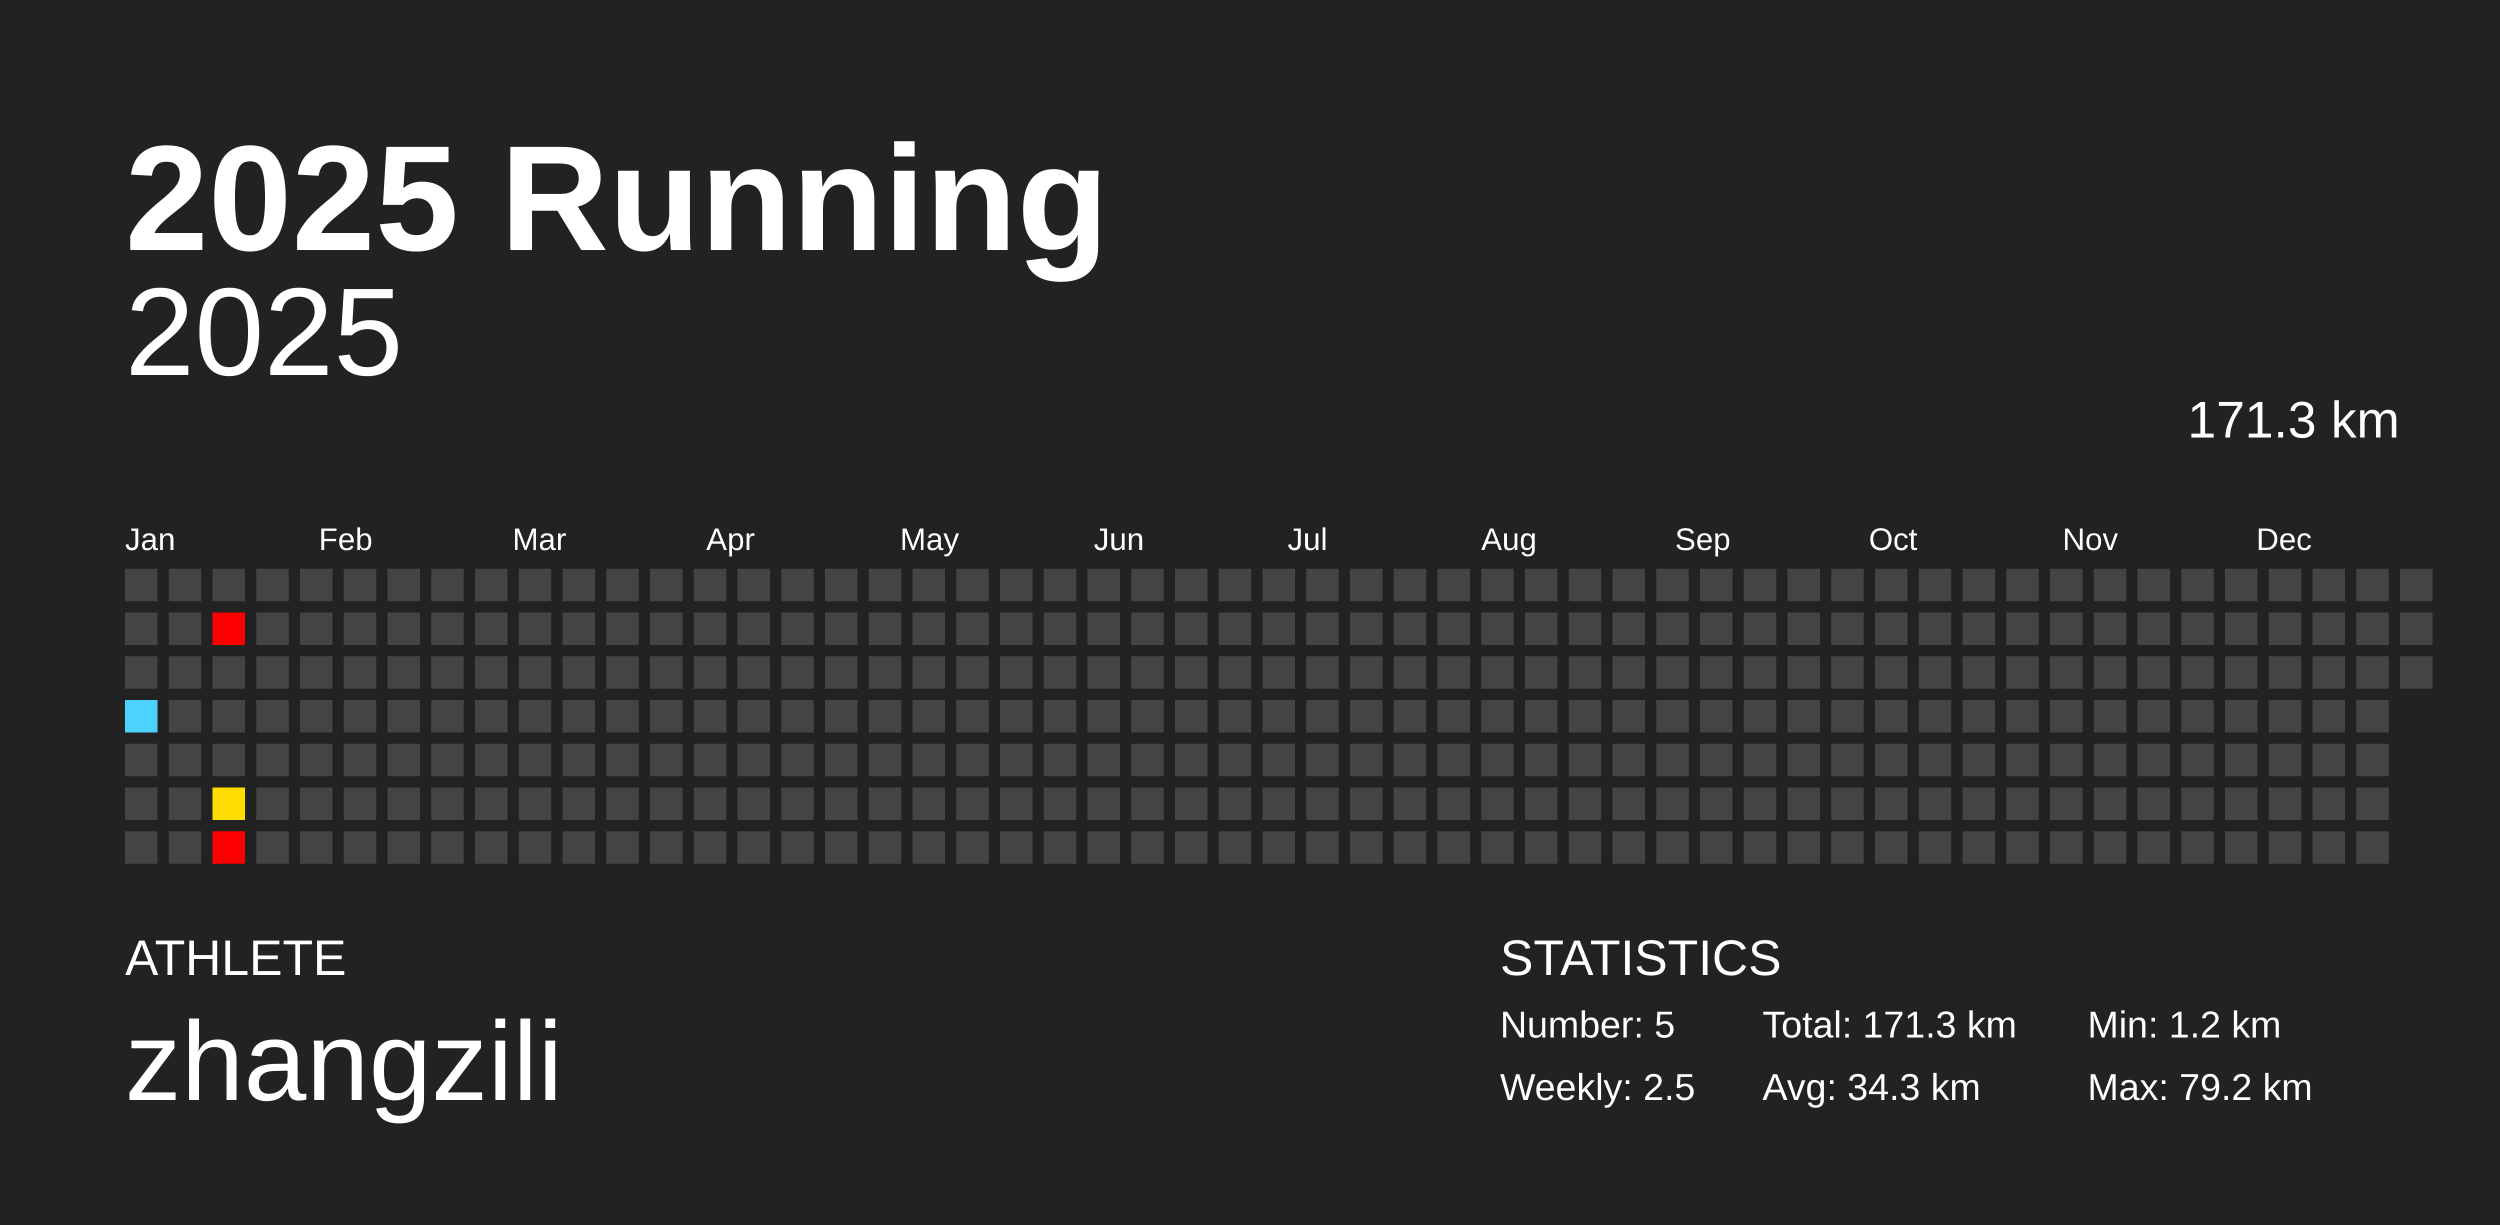
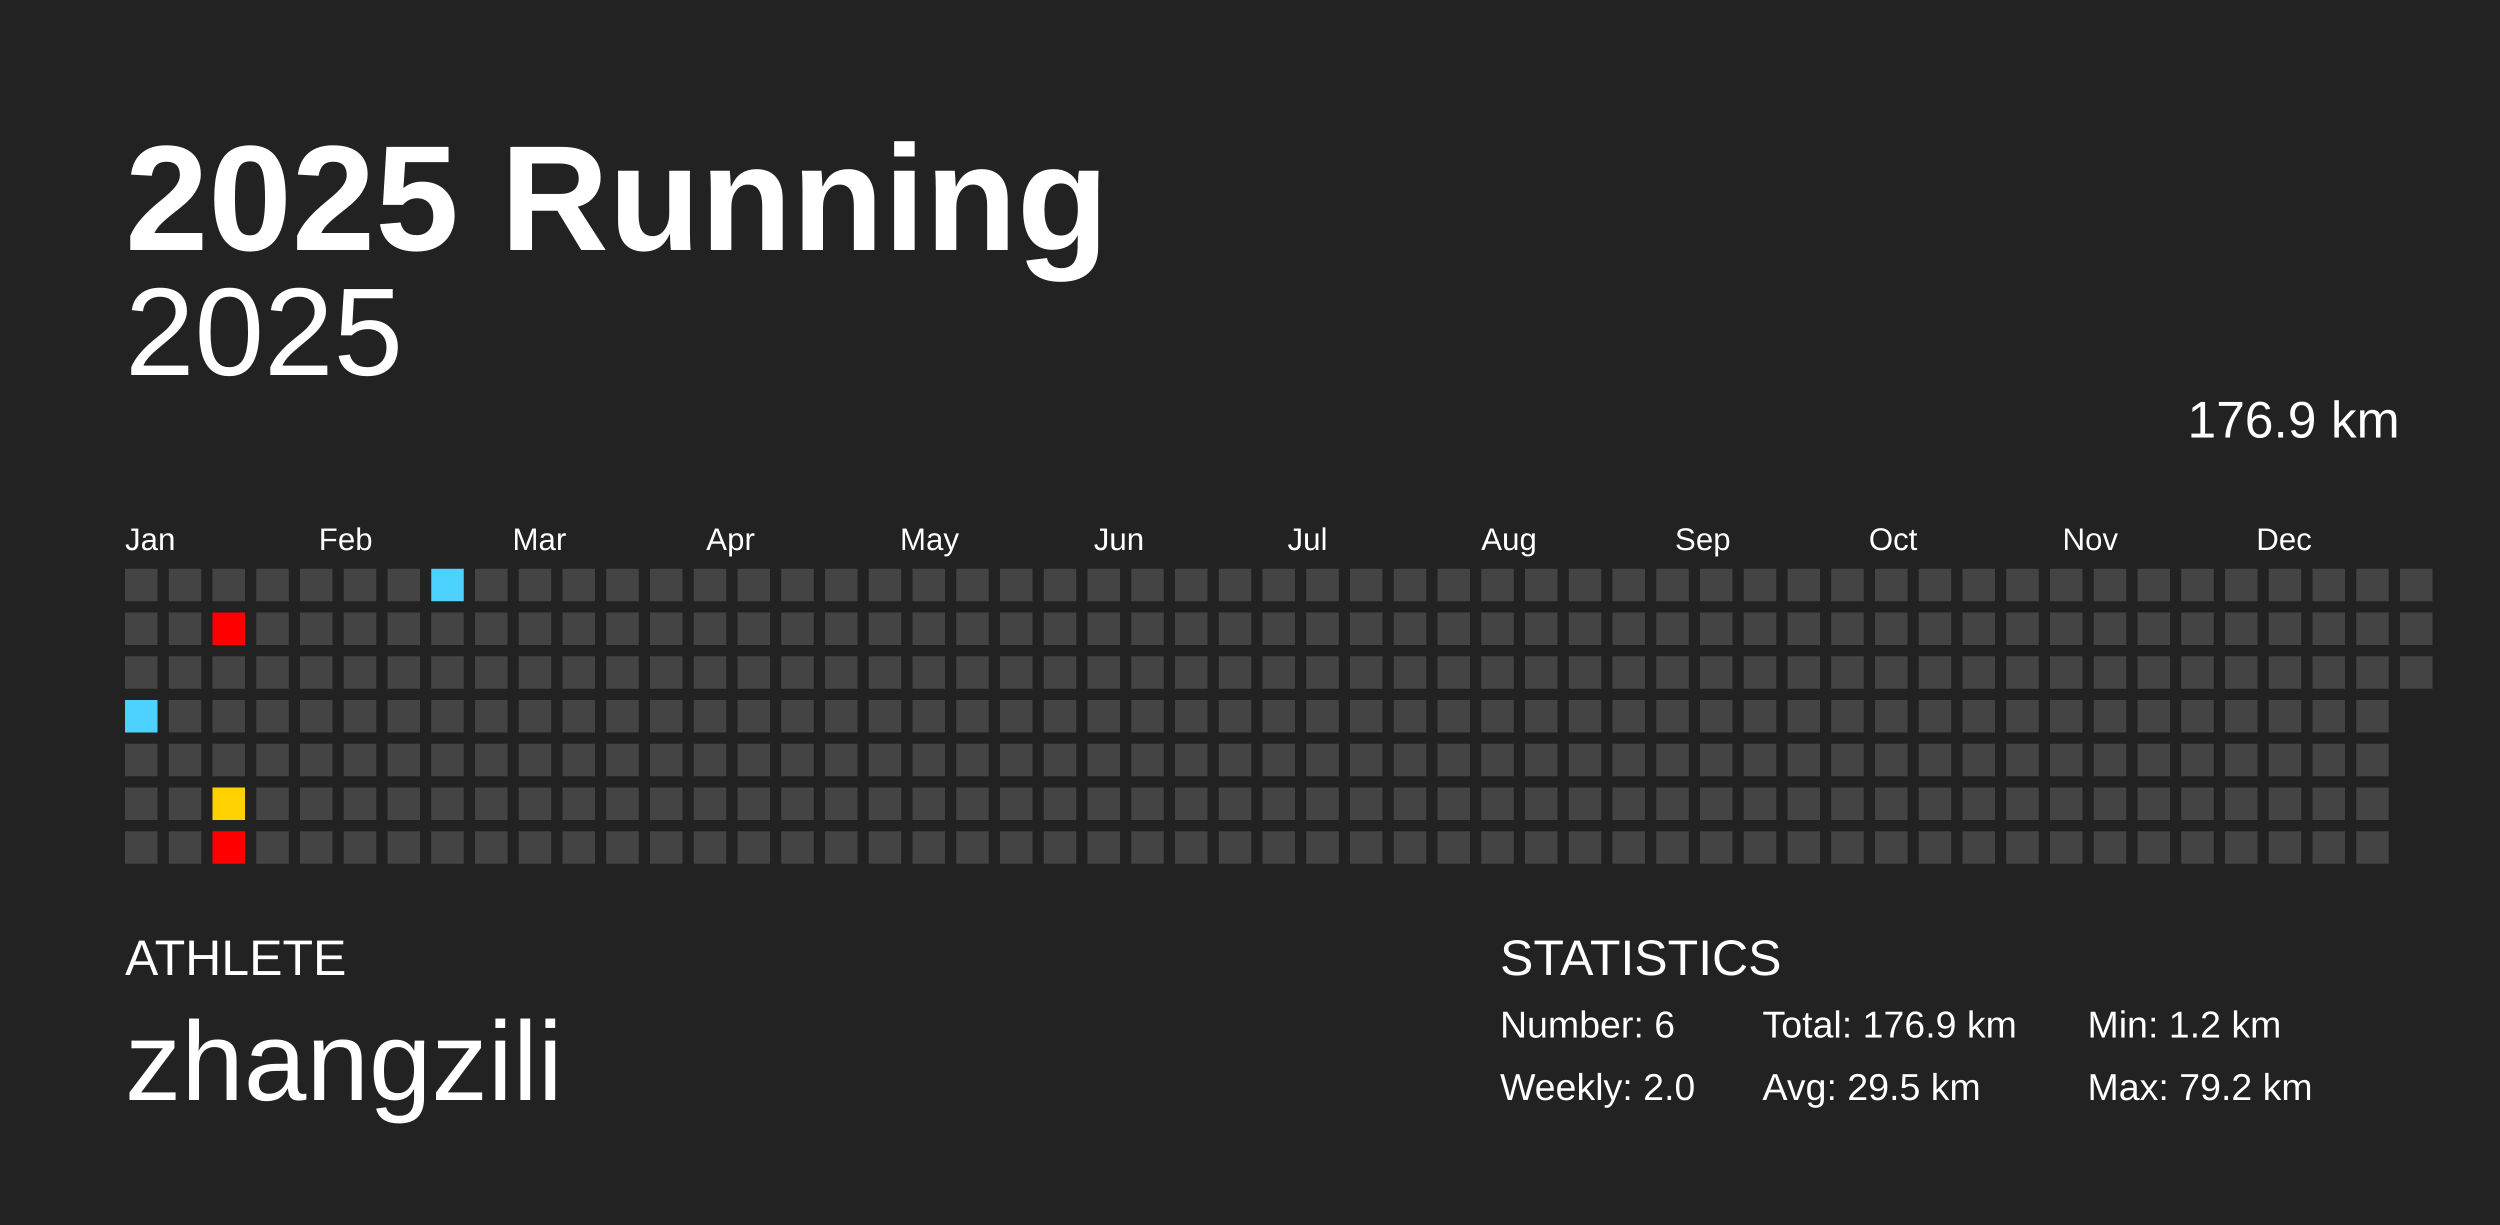
<svg xmlns="http://www.w3.org/2000/svg" baseProfile="full" height="98mm" version="1.1" viewBox="0,0,200,98" width="200mm">
  <defs />
  <rect fill="#222222" height="98" width="200" x="0" y="0" />
  <text fill="#FFFFFF" style="font-size:12px; font-family:Arial; font-weight:bold;" x="10" y="20">2025 Running</text>
  <text fill="#FFFFFF" style="font-size:4px; font-family:Arial" x="10" y="78">ATHLETE</text>
  <text fill="#FFFFFF" style="font-size:9px; font-family:Arial" x="10" y="88">zhangzili</text>
  <text fill="#FFFFFF" style="font-size:4px; font-family:Arial" x="120" y="78">STATISTICS</text>
-   <text fill="#FFFFFF" style="font-size:3px; font-family:Arial" x="120" y="83">Number: 5</text>
-   <text fill="#FFFFFF" style="font-size:3px; font-family:Arial" x="120" y="88">Weekly: 2.5</text>
-   <text fill="#FFFFFF" style="font-size:3px; font-family:Arial" x="141" y="83">Total: 171.3 km</text>
-   <text fill="#FFFFFF" style="font-size:3px; font-family:Arial" x="141" y="88">Avg: 34.3 km</text>
+   <text fill="#FFFFFF" style="font-size:3px; font-family:Arial" x="120" y="83">Number: 6</text>
+   <text fill="#FFFFFF" style="font-size:3px; font-family:Arial" x="120" y="88">Weekly: 2.0</text>
+   <text fill="#FFFFFF" style="font-size:3px; font-family:Arial" x="141" y="83">Total: 176.9 km</text>
+   <text fill="#FFFFFF" style="font-size:3px; font-family:Arial" x="141" y="88">Avg: 29.5 km</text>
  <text fill="#FFFFFF" style="font-size:3px; font-family:Arial" x="167" y="83">Min: 1.2 km</text>
  <text fill="#FFFFFF" style="font-size:3px; font-family:Arial" x="167" y="88">Max: 79.2 km</text>
  <text alignment-baseline="hanging" fill="#FFFFFF" style="font-size:10.0px; font-family:Arial;" x="10" y="30">2025</text>
-   <text alignment-baseline="hanging" fill="#FFFFFF" style="font-size:4.125px; font-family:Arial;" x="175" y="35">171.3 km</text>
+   <text alignment-baseline="hanging" fill="#FFFFFF" style="font-size:4.125px; font-family:Arial;" x="175" y="35">176.9 km</text>
  <text fill="#FFFFFF" style="font-size:2.5px; font-family:Arial" x="10.0" y="44">Jan</text>
  <text fill="#FFFFFF" style="font-size:2.5px; font-family:Arial" x="25.5" y="44">Feb</text>
  <text fill="#FFFFFF" style="font-size:2.5px; font-family:Arial" x="41.0" y="44">Mar</text>
  <text fill="#FFFFFF" style="font-size:2.5px; font-family:Arial" x="56.5" y="44">Apr</text>
  <text fill="#FFFFFF" style="font-size:2.5px; font-family:Arial" x="72.0" y="44">May</text>
  <text fill="#FFFFFF" style="font-size:2.5px; font-family:Arial" x="87.5" y="44">Jun</text>
  <text fill="#FFFFFF" style="font-size:2.5px; font-family:Arial" x="103.0" y="44">Jul</text>
  <text fill="#FFFFFF" style="font-size:2.5px; font-family:Arial" x="118.5" y="44">Aug</text>
  <text fill="#FFFFFF" style="font-size:2.5px; font-family:Arial" x="134.0" y="44">Sep</text>
  <text fill="#FFFFFF" style="font-size:2.5px; font-family:Arial" x="149.5" y="44">Oct</text>
  <text fill="#FFFFFF" style="font-size:2.5px; font-family:Arial" x="165.0" y="44">Nov</text>
  <text fill="#FFFFFF" style="font-size:2.5px; font-family:Arial" x="180.5" y="44">Dec</text>
  <rect fill="#444444" height="2.6" width="2.6" x="10.0" y="45.5" />
  <rect fill="#444444" height="2.6" width="2.6" x="10.0" y="49.0" />
  <rect fill="#444444" height="2.6" width="2.6" x="10.0" y="52.5" />
  <rect fill="#4dd2ff" height="2.6" width="2.6" x="10.0" y="56.0" />
  <rect fill="#444444" height="2.6" width="2.6" x="10.0" y="59.5" />
  <rect fill="#444444" height="2.6" width="2.6" x="10.0" y="63.0" />
  <rect fill="#444444" height="2.6" width="2.6" x="10.0" y="66.5" />
  <rect fill="#444444" height="2.6" width="2.6" x="13.5" y="45.5" />
  <rect fill="#444444" height="2.6" width="2.6" x="13.5" y="49.0" />
  <rect fill="#444444" height="2.6" width="2.6" x="13.5" y="52.5" />
  <rect fill="#444444" height="2.6" width="2.6" x="13.5" y="56.0" />
  <rect fill="#444444" height="2.6" width="2.6" x="13.5" y="59.5" />
  <rect fill="#444444" height="2.6" width="2.6" x="13.5" y="63.0" />
  <rect fill="#444444" height="2.6" width="2.6" x="13.5" y="66.5" />
  <rect fill="#444444" height="2.6" width="2.6" x="17.0" y="45.5" />
  <rect fill="red" height="2.6" width="2.6" x="17.0" y="49.0" />
  <rect fill="#444444" height="2.6" width="2.6" x="17.0" y="52.5" />
  <rect fill="#444444" height="2.6" width="2.6" x="17.0" y="56.0" />
  <rect fill="#444444" height="2.6" width="2.6" x="17.0" y="59.5" />
-   <rect fill="#ffdd00" height="2.6" width="2.6" x="17.0" y="63.0" />
+   <rect fill="#ffd100" height="2.6" width="2.6" x="17.0" y="63.0" />
  <rect fill="red" height="2.6" width="2.6" x="17.0" y="66.5" />
  <rect fill="#444444" height="2.6" width="2.6" x="20.5" y="45.5" />
  <rect fill="#444444" height="2.6" width="2.6" x="20.5" y="49.0" />
  <rect fill="#444444" height="2.6" width="2.6" x="20.5" y="52.5" />
  <rect fill="#444444" height="2.6" width="2.6" x="20.5" y="56.0" />
  <rect fill="#444444" height="2.6" width="2.6" x="20.5" y="59.5" />
  <rect fill="#444444" height="2.6" width="2.6" x="20.5" y="63.0" />
  <rect fill="#444444" height="2.6" width="2.6" x="20.5" y="66.5" />
  <rect fill="#444444" height="2.6" width="2.6" x="24.0" y="45.5" />
  <rect fill="#444444" height="2.6" width="2.6" x="24.0" y="49.0" />
  <rect fill="#444444" height="2.6" width="2.6" x="24.0" y="52.5" />
  <rect fill="#444444" height="2.6" width="2.6" x="24.0" y="56.0" />
  <rect fill="#444444" height="2.6" width="2.6" x="24.0" y="59.5" />
  <rect fill="#444444" height="2.6" width="2.6" x="24.0" y="63.0" />
  <rect fill="#444444" height="2.6" width="2.6" x="24.0" y="66.5" />
  <rect fill="#444444" height="2.6" width="2.6" x="27.5" y="45.5" />
  <rect fill="#444444" height="2.6" width="2.6" x="27.5" y="49.0" />
  <rect fill="#444444" height="2.6" width="2.6" x="27.5" y="52.5" />
  <rect fill="#444444" height="2.6" width="2.6" x="27.5" y="56.0" />
  <rect fill="#444444" height="2.6" width="2.6" x="27.5" y="59.5" />
  <rect fill="#444444" height="2.6" width="2.6" x="27.5" y="63.0" />
  <rect fill="#444444" height="2.6" width="2.6" x="27.5" y="66.5" />
  <rect fill="#444444" height="2.6" width="2.6" x="31.0" y="45.5" />
  <rect fill="#444444" height="2.6" width="2.6" x="31.0" y="49.0" />
  <rect fill="#444444" height="2.6" width="2.6" x="31.0" y="52.5" />
  <rect fill="#444444" height="2.6" width="2.6" x="31.0" y="56.0" />
  <rect fill="#444444" height="2.6" width="2.6" x="31.0" y="59.5" />
  <rect fill="#444444" height="2.6" width="2.6" x="31.0" y="63.0" />
  <rect fill="#444444" height="2.6" width="2.6" x="31.0" y="66.5" />
-   <rect fill="#444444" height="2.6" width="2.6" x="34.5" y="45.5" />
+   <rect fill="#4dd2ff" height="2.6" width="2.6" x="34.5" y="45.5" />
  <rect fill="#444444" height="2.6" width="2.6" x="34.5" y="49.0" />
  <rect fill="#444444" height="2.6" width="2.6" x="34.5" y="52.5" />
  <rect fill="#444444" height="2.6" width="2.6" x="34.5" y="56.0" />
  <rect fill="#444444" height="2.6" width="2.6" x="34.5" y="59.5" />
  <rect fill="#444444" height="2.6" width="2.6" x="34.5" y="63.0" />
  <rect fill="#444444" height="2.6" width="2.6" x="34.5" y="66.5" />
  <rect fill="#444444" height="2.6" width="2.6" x="38.0" y="45.5" />
  <rect fill="#444444" height="2.6" width="2.6" x="38.0" y="49.0" />
  <rect fill="#444444" height="2.6" width="2.6" x="38.0" y="52.5" />
  <rect fill="#444444" height="2.6" width="2.6" x="38.0" y="56.0" />
  <rect fill="#444444" height="2.6" width="2.6" x="38.0" y="59.5" />
  <rect fill="#444444" height="2.6" width="2.6" x="38.0" y="63.0" />
  <rect fill="#444444" height="2.6" width="2.6" x="38.0" y="66.5" />
  <rect fill="#444444" height="2.6" width="2.6" x="41.5" y="45.5" />
  <rect fill="#444444" height="2.6" width="2.6" x="41.5" y="49.0" />
  <rect fill="#444444" height="2.6" width="2.6" x="41.5" y="52.5" />
  <rect fill="#444444" height="2.6" width="2.6" x="41.5" y="56.0" />
  <rect fill="#444444" height="2.6" width="2.6" x="41.5" y="59.5" />
  <rect fill="#444444" height="2.6" width="2.6" x="41.5" y="63.0" />
  <rect fill="#444444" height="2.6" width="2.6" x="41.5" y="66.5" />
  <rect fill="#444444" height="2.6" width="2.6" x="45.0" y="45.5" />
  <rect fill="#444444" height="2.6" width="2.6" x="45.0" y="49.0" />
  <rect fill="#444444" height="2.6" width="2.6" x="45.0" y="52.5" />
  <rect fill="#444444" height="2.6" width="2.6" x="45.0" y="56.0" />
  <rect fill="#444444" height="2.6" width="2.6" x="45.0" y="59.5" />
  <rect fill="#444444" height="2.6" width="2.6" x="45.0" y="63.0" />
  <rect fill="#444444" height="2.6" width="2.6" x="45.0" y="66.5" />
  <rect fill="#444444" height="2.6" width="2.6" x="48.5" y="45.5" />
  <rect fill="#444444" height="2.6" width="2.6" x="48.5" y="49.0" />
  <rect fill="#444444" height="2.6" width="2.6" x="48.5" y="52.5" />
  <rect fill="#444444" height="2.6" width="2.6" x="48.5" y="56.0" />
  <rect fill="#444444" height="2.6" width="2.6" x="48.5" y="59.5" />
  <rect fill="#444444" height="2.6" width="2.6" x="48.5" y="63.0" />
  <rect fill="#444444" height="2.6" width="2.6" x="48.5" y="66.5" />
  <rect fill="#444444" height="2.6" width="2.6" x="52.0" y="45.5" />
  <rect fill="#444444" height="2.6" width="2.6" x="52.0" y="49.0" />
  <rect fill="#444444" height="2.6" width="2.6" x="52.0" y="52.5" />
  <rect fill="#444444" height="2.6" width="2.6" x="52.0" y="56.0" />
  <rect fill="#444444" height="2.6" width="2.6" x="52.0" y="59.5" />
  <rect fill="#444444" height="2.6" width="2.6" x="52.0" y="63.0" />
  <rect fill="#444444" height="2.6" width="2.6" x="52.0" y="66.5" />
  <rect fill="#444444" height="2.6" width="2.6" x="55.5" y="45.5" />
  <rect fill="#444444" height="2.6" width="2.6" x="55.5" y="49.0" />
  <rect fill="#444444" height="2.6" width="2.6" x="55.5" y="52.5" />
  <rect fill="#444444" height="2.6" width="2.6" x="55.5" y="56.0" />
  <rect fill="#444444" height="2.6" width="2.6" x="55.5" y="59.5" />
  <rect fill="#444444" height="2.6" width="2.6" x="55.5" y="63.0" />
  <rect fill="#444444" height="2.6" width="2.6" x="55.5" y="66.5" />
  <rect fill="#444444" height="2.6" width="2.6" x="59.0" y="45.5" />
  <rect fill="#444444" height="2.6" width="2.6" x="59.0" y="49.0" />
  <rect fill="#444444" height="2.6" width="2.6" x="59.0" y="52.5" />
  <rect fill="#444444" height="2.6" width="2.6" x="59.0" y="56.0" />
  <rect fill="#444444" height="2.6" width="2.6" x="59.0" y="59.5" />
  <rect fill="#444444" height="2.6" width="2.6" x="59.0" y="63.0" />
  <rect fill="#444444" height="2.6" width="2.6" x="59.0" y="66.5" />
  <rect fill="#444444" height="2.6" width="2.6" x="62.5" y="45.5" />
  <rect fill="#444444" height="2.6" width="2.6" x="62.5" y="49.0" />
  <rect fill="#444444" height="2.6" width="2.6" x="62.5" y="52.5" />
  <rect fill="#444444" height="2.6" width="2.6" x="62.5" y="56.0" />
  <rect fill="#444444" height="2.6" width="2.6" x="62.5" y="59.5" />
  <rect fill="#444444" height="2.6" width="2.6" x="62.5" y="63.0" />
  <rect fill="#444444" height="2.6" width="2.6" x="62.5" y="66.5" />
  <rect fill="#444444" height="2.6" width="2.6" x="66.0" y="45.5" />
  <rect fill="#444444" height="2.6" width="2.6" x="66.0" y="49.0" />
  <rect fill="#444444" height="2.6" width="2.6" x="66.0" y="52.5" />
  <rect fill="#444444" height="2.6" width="2.6" x="66.0" y="56.0" />
  <rect fill="#444444" height="2.6" width="2.6" x="66.0" y="59.5" />
  <rect fill="#444444" height="2.6" width="2.6" x="66.0" y="63.0" />
  <rect fill="#444444" height="2.6" width="2.6" x="66.0" y="66.5" />
  <rect fill="#444444" height="2.6" width="2.6" x="69.5" y="45.5" />
  <rect fill="#444444" height="2.6" width="2.6" x="69.5" y="49.0" />
  <rect fill="#444444" height="2.6" width="2.6" x="69.5" y="52.5" />
  <rect fill="#444444" height="2.6" width="2.6" x="69.5" y="56.0" />
  <rect fill="#444444" height="2.6" width="2.6" x="69.5" y="59.5" />
  <rect fill="#444444" height="2.6" width="2.6" x="69.5" y="63.0" />
  <rect fill="#444444" height="2.6" width="2.6" x="69.5" y="66.5" />
  <rect fill="#444444" height="2.6" width="2.6" x="73.0" y="45.5" />
  <rect fill="#444444" height="2.6" width="2.6" x="73.0" y="49.0" />
  <rect fill="#444444" height="2.6" width="2.6" x="73.0" y="52.5" />
  <rect fill="#444444" height="2.6" width="2.6" x="73.0" y="56.0" />
  <rect fill="#444444" height="2.6" width="2.6" x="73.0" y="59.5" />
  <rect fill="#444444" height="2.6" width="2.6" x="73.0" y="63.0" />
  <rect fill="#444444" height="2.6" width="2.6" x="73.0" y="66.5" />
  <rect fill="#444444" height="2.6" width="2.6" x="76.5" y="45.5" />
  <rect fill="#444444" height="2.6" width="2.6" x="76.5" y="49.0" />
  <rect fill="#444444" height="2.6" width="2.6" x="76.5" y="52.5" />
  <rect fill="#444444" height="2.6" width="2.6" x="76.5" y="56.0" />
  <rect fill="#444444" height="2.6" width="2.6" x="76.5" y="59.5" />
  <rect fill="#444444" height="2.6" width="2.6" x="76.5" y="63.0" />
  <rect fill="#444444" height="2.6" width="2.6" x="76.5" y="66.5" />
  <rect fill="#444444" height="2.6" width="2.6" x="80.0" y="45.5" />
  <rect fill="#444444" height="2.6" width="2.6" x="80.0" y="49.0" />
  <rect fill="#444444" height="2.6" width="2.6" x="80.0" y="52.5" />
  <rect fill="#444444" height="2.6" width="2.6" x="80.0" y="56.0" />
  <rect fill="#444444" height="2.6" width="2.6" x="80.0" y="59.5" />
  <rect fill="#444444" height="2.6" width="2.6" x="80.0" y="63.0" />
  <rect fill="#444444" height="2.6" width="2.6" x="80.0" y="66.5" />
  <rect fill="#444444" height="2.6" width="2.6" x="83.5" y="45.5" />
  <rect fill="#444444" height="2.6" width="2.6" x="83.5" y="49.0" />
  <rect fill="#444444" height="2.6" width="2.6" x="83.5" y="52.5" />
  <rect fill="#444444" height="2.6" width="2.6" x="83.5" y="56.0" />
  <rect fill="#444444" height="2.6" width="2.6" x="83.5" y="59.5" />
  <rect fill="#444444" height="2.6" width="2.6" x="83.5" y="63.0" />
  <rect fill="#444444" height="2.6" width="2.6" x="83.5" y="66.5" />
  <rect fill="#444444" height="2.6" width="2.6" x="87.0" y="45.5" />
  <rect fill="#444444" height="2.6" width="2.6" x="87.0" y="49.0" />
  <rect fill="#444444" height="2.6" width="2.6" x="87.0" y="52.5" />
  <rect fill="#444444" height="2.6" width="2.6" x="87.0" y="56.0" />
  <rect fill="#444444" height="2.6" width="2.6" x="87.0" y="59.5" />
  <rect fill="#444444" height="2.6" width="2.6" x="87.0" y="63.0" />
  <rect fill="#444444" height="2.6" width="2.6" x="87.0" y="66.5" />
  <rect fill="#444444" height="2.6" width="2.6" x="90.5" y="45.5" />
  <rect fill="#444444" height="2.6" width="2.6" x="90.5" y="49.0" />
  <rect fill="#444444" height="2.6" width="2.6" x="90.5" y="52.5" />
  <rect fill="#444444" height="2.6" width="2.6" x="90.5" y="56.0" />
  <rect fill="#444444" height="2.6" width="2.6" x="90.5" y="59.5" />
  <rect fill="#444444" height="2.6" width="2.6" x="90.5" y="63.0" />
  <rect fill="#444444" height="2.6" width="2.6" x="90.5" y="66.5" />
  <rect fill="#444444" height="2.6" width="2.6" x="94.0" y="45.5" />
  <rect fill="#444444" height="2.6" width="2.6" x="94.0" y="49.0" />
  <rect fill="#444444" height="2.6" width="2.6" x="94.0" y="52.5" />
  <rect fill="#444444" height="2.6" width="2.6" x="94.0" y="56.0" />
  <rect fill="#444444" height="2.6" width="2.6" x="94.0" y="59.5" />
  <rect fill="#444444" height="2.6" width="2.6" x="94.0" y="63.0" />
  <rect fill="#444444" height="2.6" width="2.6" x="94.0" y="66.5" />
  <rect fill="#444444" height="2.6" width="2.6" x="97.5" y="45.5" />
  <rect fill="#444444" height="2.6" width="2.6" x="97.5" y="49.0" />
  <rect fill="#444444" height="2.6" width="2.6" x="97.5" y="52.5" />
  <rect fill="#444444" height="2.6" width="2.6" x="97.5" y="56.0" />
  <rect fill="#444444" height="2.6" width="2.6" x="97.5" y="59.5" />
  <rect fill="#444444" height="2.6" width="2.6" x="97.5" y="63.0" />
  <rect fill="#444444" height="2.6" width="2.6" x="97.5" y="66.5" />
  <rect fill="#444444" height="2.6" width="2.6" x="101.0" y="45.5" />
  <rect fill="#444444" height="2.6" width="2.6" x="101.0" y="49.0" />
  <rect fill="#444444" height="2.6" width="2.6" x="101.0" y="52.5" />
  <rect fill="#444444" height="2.6" width="2.6" x="101.0" y="56.0" />
  <rect fill="#444444" height="2.6" width="2.6" x="101.0" y="59.5" />
  <rect fill="#444444" height="2.6" width="2.6" x="101.0" y="63.0" />
  <rect fill="#444444" height="2.6" width="2.6" x="101.0" y="66.5" />
  <rect fill="#444444" height="2.6" width="2.6" x="104.5" y="45.5" />
  <rect fill="#444444" height="2.6" width="2.6" x="104.5" y="49.0" />
  <rect fill="#444444" height="2.6" width="2.6" x="104.5" y="52.5" />
  <rect fill="#444444" height="2.6" width="2.6" x="104.5" y="56.0" />
  <rect fill="#444444" height="2.6" width="2.6" x="104.5" y="59.5" />
  <rect fill="#444444" height="2.6" width="2.6" x="104.5" y="63.0" />
  <rect fill="#444444" height="2.6" width="2.6" x="104.5" y="66.5" />
  <rect fill="#444444" height="2.6" width="2.6" x="108.0" y="45.5" />
  <rect fill="#444444" height="2.6" width="2.6" x="108.0" y="49.0" />
  <rect fill="#444444" height="2.6" width="2.6" x="108.0" y="52.5" />
  <rect fill="#444444" height="2.6" width="2.6" x="108.0" y="56.0" />
  <rect fill="#444444" height="2.6" width="2.6" x="108.0" y="59.5" />
  <rect fill="#444444" height="2.6" width="2.6" x="108.0" y="63.0" />
  <rect fill="#444444" height="2.6" width="2.6" x="108.0" y="66.5" />
  <rect fill="#444444" height="2.6" width="2.6" x="111.5" y="45.5" />
  <rect fill="#444444" height="2.6" width="2.6" x="111.5" y="49.0" />
  <rect fill="#444444" height="2.6" width="2.6" x="111.5" y="52.5" />
  <rect fill="#444444" height="2.6" width="2.6" x="111.5" y="56.0" />
  <rect fill="#444444" height="2.6" width="2.6" x="111.5" y="59.5" />
  <rect fill="#444444" height="2.6" width="2.6" x="111.5" y="63.0" />
  <rect fill="#444444" height="2.6" width="2.6" x="111.5" y="66.5" />
  <rect fill="#444444" height="2.6" width="2.6" x="115.0" y="45.5" />
  <rect fill="#444444" height="2.6" width="2.6" x="115.0" y="49.0" />
  <rect fill="#444444" height="2.6" width="2.6" x="115.0" y="52.5" />
  <rect fill="#444444" height="2.6" width="2.6" x="115.0" y="56.0" />
  <rect fill="#444444" height="2.6" width="2.6" x="115.0" y="59.5" />
  <rect fill="#444444" height="2.6" width="2.6" x="115.0" y="63.0" />
  <rect fill="#444444" height="2.6" width="2.6" x="115.0" y="66.5" />
  <rect fill="#444444" height="2.6" width="2.6" x="118.5" y="45.5" />
  <rect fill="#444444" height="2.6" width="2.6" x="118.5" y="49.0" />
  <rect fill="#444444" height="2.6" width="2.6" x="118.5" y="52.5" />
  <rect fill="#444444" height="2.6" width="2.6" x="118.5" y="56.0" />
  <rect fill="#444444" height="2.6" width="2.6" x="118.5" y="59.5" />
  <rect fill="#444444" height="2.6" width="2.6" x="118.5" y="63.0" />
  <rect fill="#444444" height="2.6" width="2.6" x="118.5" y="66.5" />
  <rect fill="#444444" height="2.6" width="2.6" x="122.0" y="45.5" />
  <rect fill="#444444" height="2.6" width="2.6" x="122.0" y="49.0" />
  <rect fill="#444444" height="2.6" width="2.6" x="122.0" y="52.5" />
  <rect fill="#444444" height="2.6" width="2.6" x="122.0" y="56.0" />
  <rect fill="#444444" height="2.6" width="2.6" x="122.0" y="59.5" />
  <rect fill="#444444" height="2.6" width="2.6" x="122.0" y="63.0" />
  <rect fill="#444444" height="2.6" width="2.6" x="122.0" y="66.5" />
  <rect fill="#444444" height="2.6" width="2.6" x="125.5" y="45.5" />
  <rect fill="#444444" height="2.6" width="2.6" x="125.5" y="49.0" />
  <rect fill="#444444" height="2.6" width="2.6" x="125.5" y="52.5" />
  <rect fill="#444444" height="2.6" width="2.6" x="125.5" y="56.0" />
  <rect fill="#444444" height="2.6" width="2.6" x="125.5" y="59.5" />
  <rect fill="#444444" height="2.6" width="2.6" x="125.5" y="63.0" />
  <rect fill="#444444" height="2.6" width="2.6" x="125.5" y="66.5" />
  <rect fill="#444444" height="2.6" width="2.6" x="129.0" y="45.5" />
  <rect fill="#444444" height="2.6" width="2.6" x="129.0" y="49.0" />
  <rect fill="#444444" height="2.6" width="2.6" x="129.0" y="52.5" />
  <rect fill="#444444" height="2.6" width="2.6" x="129.0" y="56.0" />
  <rect fill="#444444" height="2.6" width="2.6" x="129.0" y="59.5" />
  <rect fill="#444444" height="2.6" width="2.6" x="129.0" y="63.0" />
  <rect fill="#444444" height="2.6" width="2.6" x="129.0" y="66.5" />
  <rect fill="#444444" height="2.6" width="2.6" x="132.5" y="45.5" />
  <rect fill="#444444" height="2.6" width="2.6" x="132.5" y="49.0" />
  <rect fill="#444444" height="2.6" width="2.6" x="132.5" y="52.5" />
  <rect fill="#444444" height="2.6" width="2.6" x="132.5" y="56.0" />
  <rect fill="#444444" height="2.6" width="2.6" x="132.5" y="59.5" />
  <rect fill="#444444" height="2.6" width="2.6" x="132.5" y="63.0" />
  <rect fill="#444444" height="2.6" width="2.6" x="132.5" y="66.5" />
  <rect fill="#444444" height="2.6" width="2.6" x="136.0" y="45.5" />
  <rect fill="#444444" height="2.6" width="2.6" x="136.0" y="49.0" />
  <rect fill="#444444" height="2.6" width="2.6" x="136.0" y="52.5" />
  <rect fill="#444444" height="2.6" width="2.6" x="136.0" y="56.0" />
  <rect fill="#444444" height="2.6" width="2.6" x="136.0" y="59.5" />
  <rect fill="#444444" height="2.6" width="2.6" x="136.0" y="63.0" />
  <rect fill="#444444" height="2.6" width="2.6" x="136.0" y="66.5" />
  <rect fill="#444444" height="2.6" width="2.6" x="139.5" y="45.5" />
  <rect fill="#444444" height="2.6" width="2.6" x="139.5" y="49.0" />
  <rect fill="#444444" height="2.6" width="2.6" x="139.5" y="52.5" />
  <rect fill="#444444" height="2.6" width="2.6" x="139.5" y="56.0" />
  <rect fill="#444444" height="2.6" width="2.6" x="139.5" y="59.5" />
  <rect fill="#444444" height="2.6" width="2.6" x="139.5" y="63.0" />
  <rect fill="#444444" height="2.6" width="2.6" x="139.5" y="66.5" />
  <rect fill="#444444" height="2.6" width="2.6" x="143.0" y="45.5" />
  <rect fill="#444444" height="2.6" width="2.6" x="143.0" y="49.0" />
  <rect fill="#444444" height="2.6" width="2.6" x="143.0" y="52.5" />
  <rect fill="#444444" height="2.6" width="2.6" x="143.0" y="56.0" />
  <rect fill="#444444" height="2.6" width="2.6" x="143.0" y="59.5" />
  <rect fill="#444444" height="2.6" width="2.6" x="143.0" y="63.0" />
  <rect fill="#444444" height="2.6" width="2.6" x="143.0" y="66.5" />
  <rect fill="#444444" height="2.6" width="2.6" x="146.5" y="45.5" />
  <rect fill="#444444" height="2.6" width="2.6" x="146.5" y="49.0" />
  <rect fill="#444444" height="2.6" width="2.6" x="146.5" y="52.5" />
  <rect fill="#444444" height="2.6" width="2.6" x="146.5" y="56.0" />
  <rect fill="#444444" height="2.6" width="2.6" x="146.5" y="59.5" />
  <rect fill="#444444" height="2.6" width="2.6" x="146.5" y="63.0" />
  <rect fill="#444444" height="2.6" width="2.6" x="146.5" y="66.5" />
  <rect fill="#444444" height="2.6" width="2.6" x="150.0" y="45.5" />
  <rect fill="#444444" height="2.6" width="2.6" x="150.0" y="49.0" />
  <rect fill="#444444" height="2.6" width="2.6" x="150.0" y="52.5" />
  <rect fill="#444444" height="2.6" width="2.6" x="150.0" y="56.0" />
  <rect fill="#444444" height="2.6" width="2.6" x="150.0" y="59.5" />
  <rect fill="#444444" height="2.6" width="2.6" x="150.0" y="63.0" />
  <rect fill="#444444" height="2.6" width="2.6" x="150.0" y="66.5" />
  <rect fill="#444444" height="2.6" width="2.6" x="153.5" y="45.5" />
  <rect fill="#444444" height="2.6" width="2.6" x="153.5" y="49.0" />
  <rect fill="#444444" height="2.6" width="2.6" x="153.5" y="52.5" />
  <rect fill="#444444" height="2.6" width="2.6" x="153.5" y="56.0" />
  <rect fill="#444444" height="2.6" width="2.6" x="153.5" y="59.5" />
  <rect fill="#444444" height="2.6" width="2.6" x="153.5" y="63.0" />
  <rect fill="#444444" height="2.6" width="2.6" x="153.5" y="66.5" />
  <rect fill="#444444" height="2.6" width="2.6" x="157.0" y="45.5" />
  <rect fill="#444444" height="2.6" width="2.6" x="157.0" y="49.0" />
  <rect fill="#444444" height="2.6" width="2.6" x="157.0" y="52.5" />
  <rect fill="#444444" height="2.6" width="2.6" x="157.0" y="56.0" />
  <rect fill="#444444" height="2.6" width="2.6" x="157.0" y="59.5" />
  <rect fill="#444444" height="2.6" width="2.6" x="157.0" y="63.0" />
  <rect fill="#444444" height="2.6" width="2.6" x="157.0" y="66.5" />
  <rect fill="#444444" height="2.6" width="2.6" x="160.5" y="45.5" />
  <rect fill="#444444" height="2.6" width="2.6" x="160.5" y="49.0" />
  <rect fill="#444444" height="2.6" width="2.6" x="160.5" y="52.5" />
  <rect fill="#444444" height="2.6" width="2.6" x="160.5" y="56.0" />
  <rect fill="#444444" height="2.6" width="2.6" x="160.5" y="59.5" />
  <rect fill="#444444" height="2.6" width="2.6" x="160.5" y="63.0" />
  <rect fill="#444444" height="2.6" width="2.6" x="160.5" y="66.5" />
  <rect fill="#444444" height="2.6" width="2.6" x="164.0" y="45.5" />
  <rect fill="#444444" height="2.6" width="2.6" x="164.0" y="49.0" />
  <rect fill="#444444" height="2.6" width="2.6" x="164.0" y="52.5" />
  <rect fill="#444444" height="2.6" width="2.6" x="164.0" y="56.0" />
  <rect fill="#444444" height="2.6" width="2.6" x="164.0" y="59.5" />
  <rect fill="#444444" height="2.6" width="2.6" x="164.0" y="63.0" />
  <rect fill="#444444" height="2.6" width="2.6" x="164.0" y="66.5" />
  <rect fill="#444444" height="2.6" width="2.6" x="167.5" y="45.5" />
  <rect fill="#444444" height="2.6" width="2.6" x="167.5" y="49.0" />
  <rect fill="#444444" height="2.6" width="2.6" x="167.5" y="52.5" />
  <rect fill="#444444" height="2.6" width="2.6" x="167.5" y="56.0" />
  <rect fill="#444444" height="2.6" width="2.6" x="167.5" y="59.5" />
  <rect fill="#444444" height="2.6" width="2.6" x="167.5" y="63.0" />
  <rect fill="#444444" height="2.6" width="2.6" x="167.5" y="66.5" />
  <rect fill="#444444" height="2.6" width="2.6" x="171.0" y="45.5" />
  <rect fill="#444444" height="2.6" width="2.6" x="171.0" y="49.0" />
  <rect fill="#444444" height="2.6" width="2.6" x="171.0" y="52.5" />
  <rect fill="#444444" height="2.6" width="2.6" x="171.0" y="56.0" />
  <rect fill="#444444" height="2.6" width="2.6" x="171.0" y="59.5" />
  <rect fill="#444444" height="2.6" width="2.6" x="171.0" y="63.0" />
  <rect fill="#444444" height="2.6" width="2.6" x="171.0" y="66.5" />
  <rect fill="#444444" height="2.6" width="2.6" x="174.5" y="45.5" />
  <rect fill="#444444" height="2.6" width="2.6" x="174.5" y="49.0" />
  <rect fill="#444444" height="2.6" width="2.6" x="174.5" y="52.5" />
  <rect fill="#444444" height="2.6" width="2.6" x="174.5" y="56.0" />
  <rect fill="#444444" height="2.6" width="2.6" x="174.5" y="59.5" />
  <rect fill="#444444" height="2.6" width="2.6" x="174.5" y="63.0" />
  <rect fill="#444444" height="2.6" width="2.6" x="174.5" y="66.5" />
  <rect fill="#444444" height="2.6" width="2.6" x="178.0" y="45.5" />
  <rect fill="#444444" height="2.6" width="2.6" x="178.0" y="49.0" />
  <rect fill="#444444" height="2.6" width="2.6" x="178.0" y="52.5" />
  <rect fill="#444444" height="2.6" width="2.6" x="178.0" y="56.0" />
  <rect fill="#444444" height="2.6" width="2.6" x="178.0" y="59.5" />
  <rect fill="#444444" height="2.6" width="2.6" x="178.0" y="63.0" />
  <rect fill="#444444" height="2.6" width="2.6" x="178.0" y="66.5" />
  <rect fill="#444444" height="2.6" width="2.6" x="181.5" y="45.5" />
  <rect fill="#444444" height="2.6" width="2.6" x="181.5" y="49.0" />
  <rect fill="#444444" height="2.6" width="2.6" x="181.5" y="52.5" />
  <rect fill="#444444" height="2.6" width="2.6" x="181.5" y="56.0" />
  <rect fill="#444444" height="2.6" width="2.6" x="181.5" y="59.5" />
  <rect fill="#444444" height="2.6" width="2.6" x="181.5" y="63.0" />
  <rect fill="#444444" height="2.6" width="2.6" x="181.5" y="66.5" />
  <rect fill="#444444" height="2.6" width="2.6" x="185.0" y="45.5" />
  <rect fill="#444444" height="2.6" width="2.6" x="185.0" y="49.0" />
  <rect fill="#444444" height="2.6" width="2.6" x="185.0" y="52.5" />
  <rect fill="#444444" height="2.6" width="2.6" x="185.0" y="56.0" />
  <rect fill="#444444" height="2.6" width="2.6" x="185.0" y="59.5" />
  <rect fill="#444444" height="2.6" width="2.6" x="185.0" y="63.0" />
  <rect fill="#444444" height="2.6" width="2.6" x="185.0" y="66.5" />
  <rect fill="#444444" height="2.6" width="2.6" x="188.5" y="45.5" />
  <rect fill="#444444" height="2.6" width="2.6" x="188.5" y="49.0" />
  <rect fill="#444444" height="2.6" width="2.6" x="188.5" y="52.5" />
  <rect fill="#444444" height="2.6" width="2.6" x="188.5" y="56.0" />
  <rect fill="#444444" height="2.6" width="2.6" x="188.5" y="59.5" />
  <rect fill="#444444" height="2.6" width="2.6" x="188.5" y="63.0" />
  <rect fill="#444444" height="2.6" width="2.6" x="188.5" y="66.5" />
  <rect fill="#444444" height="2.6" width="2.6" x="192.0" y="45.5" />
  <rect fill="#444444" height="2.6" width="2.6" x="192.0" y="49.0" />
  <rect fill="#444444" height="2.6" width="2.6" x="192.0" y="52.5" />
</svg>
